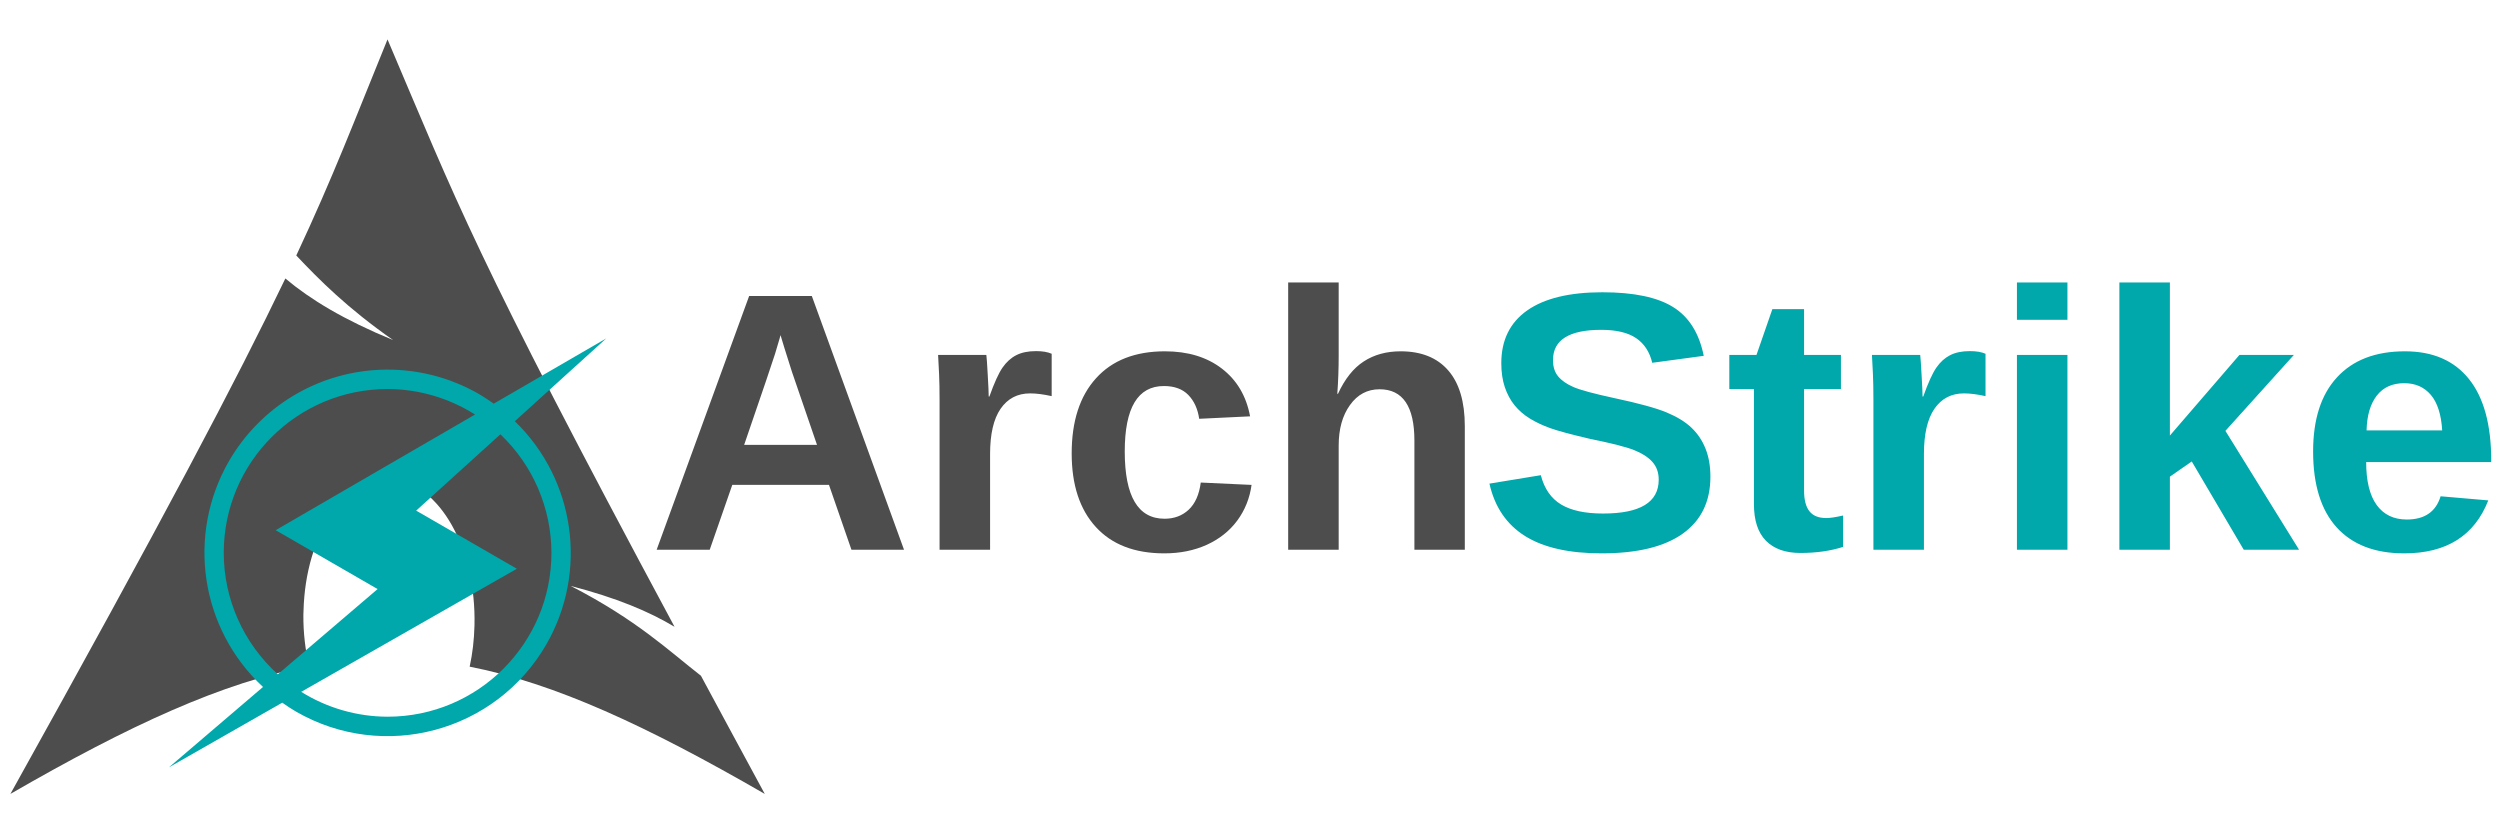
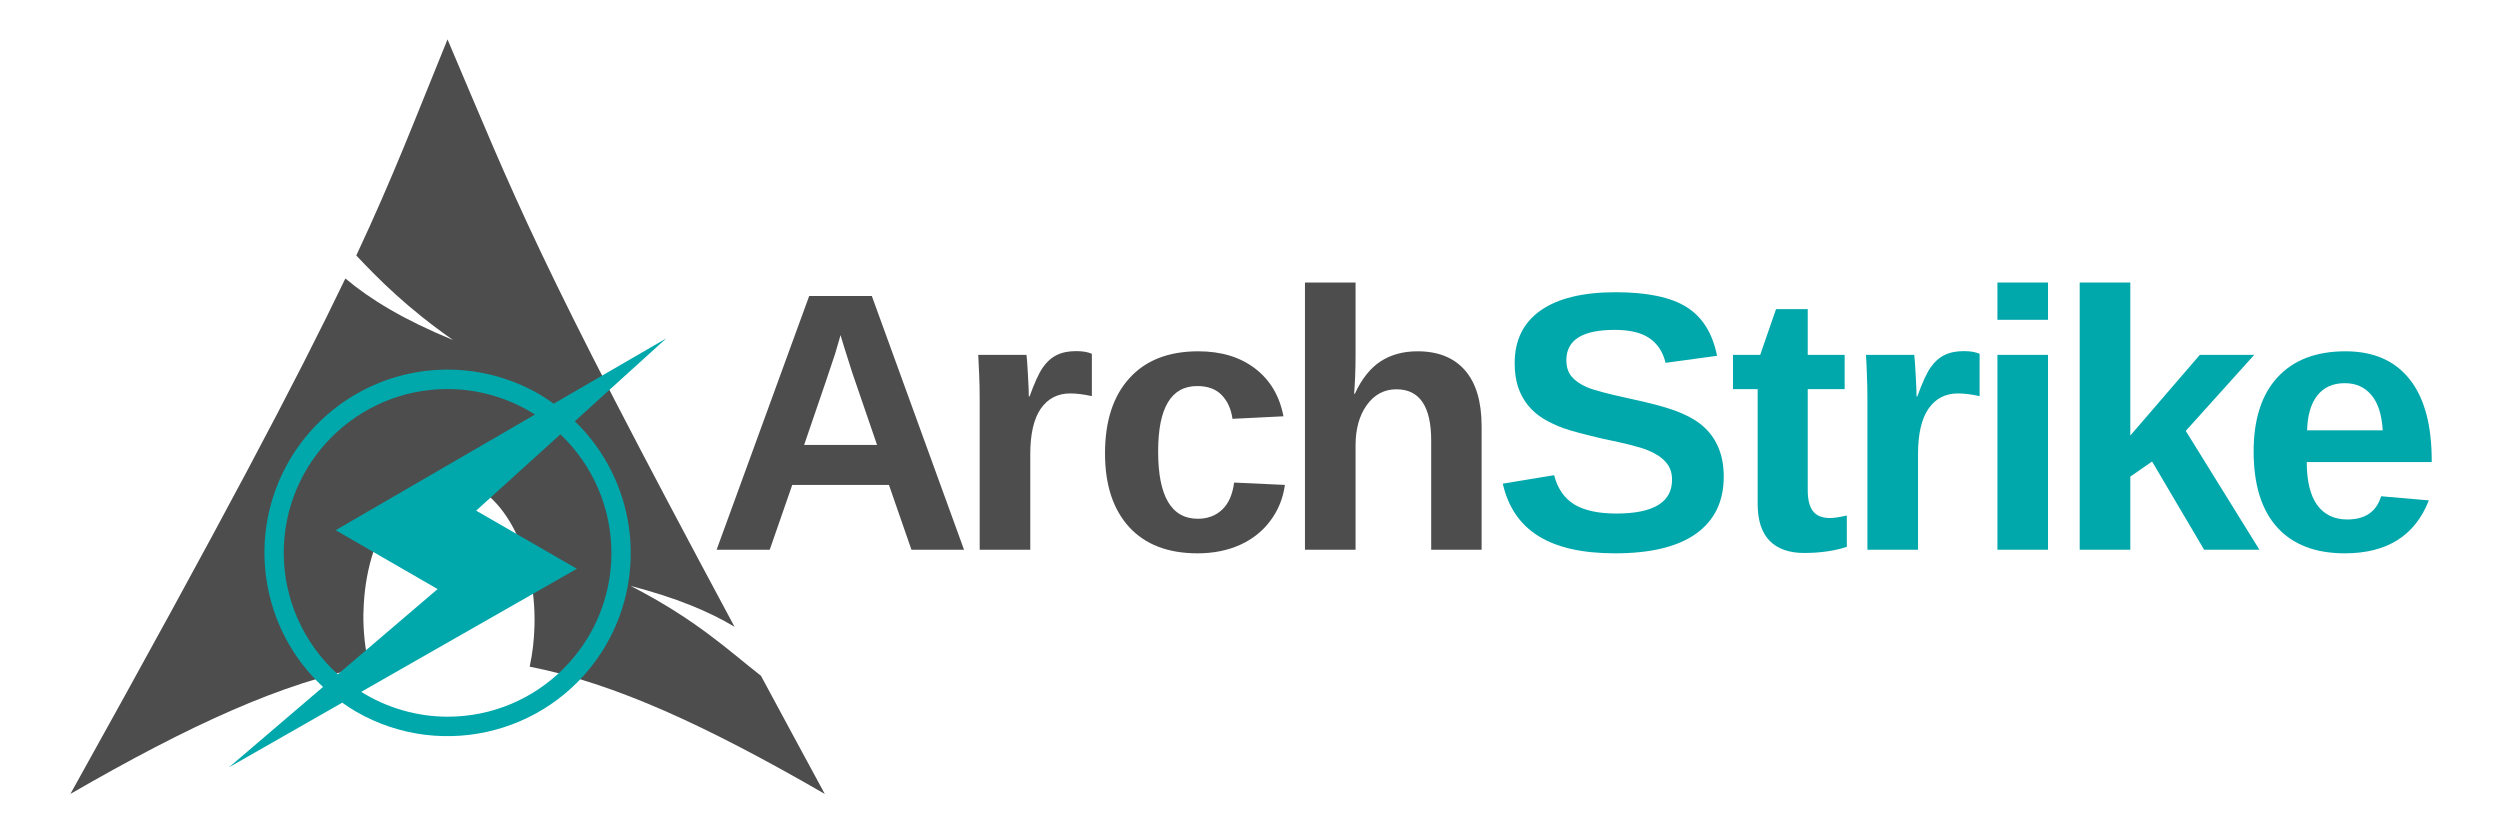
- <svg xmlns="http://www.w3.org/2000/svg" xmlns:xlink="http://www.w3.org/1999/xlink" version="1.0" width="1500" height="500" id="svg2424" shape-rendering="geometricPrecision">
-   <defs id="defs2426">
-     <linearGradient x1="112.499" y1="6.137" x2="112.499" y2="129.347" id="path1082_2_" gradientUnits="userSpaceOnUse" gradientTransform="translate(287,-83)">
-       <stop id="stop193" style="stop-color:#ffffff;stop-opacity:0" offset="0" />
-       <stop id="stop195" style="stop-color:#ffffff;stop-opacity:0.275" offset="1" />
-       <midPointStop offset="0" style="stop-color:#FFFFFF" id="midPointStop197" />
-       <midPointStop offset="0.5" style="stop-color:#FFFFFF" id="midPointStop199" />
-       <midPointStop offset="1" style="stop-color:#000000" id="midPointStop201" />
+ <svg xmlns="http://www.w3.org/2000/svg" height="500" width="1500" version="1">
+   <defs>
+     <linearGradient gradientTransform="translate(287 -83)" gradientUnits="userSpaceOnUse" id="a" y2="129.347" x2="112.499" y1="6.137" x1="112.499">
+       <stop offset="0" stop-color="#fff" stop-opacity="0" />
+       <stop offset="1" stop-color="#fff" stop-opacity=".275" />
+       <midPointStop offset=".5" stop-color="#FFF" />
    </linearGradient>
-     <linearGradient x1="541.335" y1="104.507" x2="606.912" y2="303.14" id="linearGradient2544" xlink:href="#path1082_2_" gradientUnits="userSpaceOnUse" gradientTransform="matrix(-0.3937741,0,0,0.393752,357.5197,122.0015)" />
-     <linearGradient id="linearGradient3388">
-       <stop id="stop3390" style="stop-color:#000000;stop-opacity:0" offset="0" />
-       <stop id="stop3392" style="stop-color:#000000;stop-opacity:0.371" offset="1" />
+     <linearGradient id="b">
+       <stop offset="0" stop-opacity="0" />
+       <stop offset="1" stop-opacity=".371" />
    </linearGradient>
-     <linearGradient x1="490.723" y1="237.724" x2="490.723" y2="183.964" id="linearGradient4416" xlink:href="#linearGradient3388" gradientUnits="userSpaceOnUse" gradientTransform="matrix(0.749107,0,0,0.749107,-35.45986,91.44108)" />
  </defs>
-   <g id="g5003" transform="translate(0.2340192,-1.641301)">
-     <g transform="matrix(2.724136,0,0,2.724136,-58.37755,-3.712465)" id="g4999">
-       <path d="m 106.695,10.644 c -7.397,18.135 -11.858,29.998 -20.094,47.594 5.049,5.352 11.247,11.585 21.312,18.625 -10.821,-4.453 -18.203,-8.923 -23.719,-13.562 -10.54,21.993 -27.053,53.321 -60.562,113.531 26.338,-15.205 46.754,-24.579 65.781,-28.156 -0.817,-3.514 -1.282,-7.315 -1.25,-11.281 l 0.031,-0.844 c 0.418,-16.874 9.196,-29.85 19.594,-28.969 10.398,0.881 18.48,15.282 18.062,32.156 -0.079,3.175 -0.437,6.23 -1.062,9.062 18.821,3.682 39.019,13.032 65,28.031 -5.123,-9.432 -9.696,-17.934 -14.062,-26.031 -6.878,-5.331 -14.053,-12.27 -28.688,-19.781 10.059,2.614 17.261,5.629 22.875,9 -44.398,-82.662 -47.994,-93.646 -63.219,-129.375 z" id="path2518-9" style="fill:#4d4d4d;fill-opacity:1;fill-rule:evenodd;stroke:none" />
-       <path style="opacity:1;fill:#00a7ab;fill-opacity:1;fill-rule:nonzero;stroke:none;stroke-width:5.1;stroke-miterlimit:4;stroke-dasharray:none;stroke-opacity:1" d="m 154.869,76.5 -24.783,14.377 a 40.363,40.363 0 0 0 -3.193,-2.096 40.363,40.363 0 0 0 -22.086,-5.363 40.363,40.363 0 0 0 -33.051,20.137 40.363,40.363 0 0 0 7.518,49.717 l -20.721,17.703 24.959,-14.244 a 40.363,40.363 0 0 0 3.018,1.961 40.363,40.363 0 0 0 55.137,-14.773 40.363,40.363 0 0 0 -6.93,-49.174 l 20.133,-18.244 z m -48.158,11.15 a 36.086,36.086 0 0 1 19.256,5.617 l -43.912,25.475 22.457,12.967 -21.971,18.77 A 36.086,36.086 0 0 1 70.624,123.737 36.086,36.086 0 0 1 106.71,87.651 Z m 24.844,9.975 a 36.086,36.086 0 0 1 11.242,26.111 36.086,36.086 0 0 1 -36.086,36.086 36.086,36.086 0 0 1 -19.025,-5.475 l 47.5,-27.109 -22.18,-12.805 18.549,-16.809 z" id="path4275-9" />
+   <path d="M268.508 23.64c-20.15 49.404-32.304 81.72-54.74 129.653 13.757 14.58 30.64 31.56 58.06 50.737-29.48-12.13-49.587-24.308-64.613-36.946-28.712 59.912-73.696 145.253-164.98 309.275 71.746-41.422 127.364-66.96 179.196-76.703a131.355 131.355 0 0 1-3.404-30.73l.085-2.3c1.14-45.966 25.05-81.315 53.377-78.915 28.326 2.4 50.343 41.632 49.205 87.598-.214 8.65-1.19 16.97-2.895 24.688 51.27 10.03 106.293 35.5 177.07 76.36-13.957-25.693-26.413-48.854-38.31-70.912-18.737-14.523-38.28-33.425-78.148-53.887 27.4 7.12 47.02 15.334 62.314 24.516C319.777 150.894 309.984 120.972 268.508 23.64z" fill="#4d4d4d" fill-rule="evenodd" />
+   <path d="M399.74 203.043l-67.513 39.165a109.955 109.955 0 0 0-8.7-5.71 109.955 109.955 0 0 0-60.165-14.61 109.955 109.955 0 0 0-90.034 54.856 109.955 109.955 0 0 0 20.48 135.435l-56.447 48.225 67.992-38.803a109.955 109.955 0 0 0 8.22 5.342 109.955 109.955 0 0 0 150.2-40.245 109.955 109.955 0 0 0-18.877-133.957l54.845-49.7zm-131.19 30.375a98.302 98.302 0 0 1 52.456 15.302l-119.623 69.397 61.176 35.323-59.852 51.13a98.302 98.302 0 0 1-32.46-72.85 98.302 98.302 0 0 1 98.302-98.302zm67.678 27.173a98.302 98.302 0 0 1 30.625 71.13 98.302 98.302 0 0 1-98.303 98.304 98.302 98.302 0 0 1-51.828-14.913l129.397-73.85-60.422-34.88 50.53-45.79z" fill="#00a7ab" />
+   <g font-weight="700" font-size="58.75" font-family="Arial" letter-spacing="0" word-spacing="0">
+     <g style="line-height:125%" fill="#4d4d4d">
+       <path d="M546.87 329.84l-13.506-38.895h-58.018L461.84 329.84H429.97l55.534-152.23H523.1l55.318 152.23h-31.55zM504.3 201.054l-.647 2.377q-1.08 3.89-2.593 8.86-1.513 4.97-18.583 54.67h43.756l-15.017-43.757-4.646-14.694-2.27-7.456zM587.81 329.84v-89.46q0-9.614-.324-15.99-.217-6.48-.54-11.45H615.9q.325 1.944.865 11.883.54 9.832.54 13.074h.432q4.43-12.317 7.887-17.287 3.458-5.078 8.21-7.455 4.755-2.485 11.886-2.485 5.834 0 9.4 1.62v25.39q-7.347-1.62-12.965-1.62-11.345 0-17.72 9.183-6.266 9.184-6.266 27.227v57.37h-30.36zM718.538 332q-26.578 0-41.056-15.773-14.478-15.882-14.478-44.19 0-28.954 14.586-45.053 14.586-16.206 41.38-16.206 20.636 0 34.14 10.372 13.506 10.372 16.964 28.63l-30.576 1.514q-1.297-8.968-6.483-14.262-5.186-5.402-14.693-5.402-23.445 0-23.445 39.22 0 40.407 23.877 40.407 8.643 0 14.477-5.402 5.836-5.51 7.24-16.315l30.468 1.405q-1.62 11.993-8.643 21.392-6.915 9.4-18.26 14.586Q732.692 332 718.54 332zM812.906 236.276q6.158-13.397 15.45-19.448 9.292-6.05 22.15-6.05 18.582 0 28.522 11.452 9.94 11.453 9.94 33.493v74.117h-30.252v-65.473q0-30.792-20.852-30.792-11.02 0-17.827 9.508-6.7 9.4-6.7 24.2v62.557h-30.36V169.506h30.36v43.757q0 11.777-.863 23.013h.432z" style="line-height:125%;-inkscape-font-specification:'Arial, Bold';text-align:start" />
    </g>
-     <g transform="matrix(3.766289,0,0,3.766289,-300.6207,-130.2739)" id="g4254">
-       <text xml:space="preserve" style="font-style:normal;font-weight:normal;font-size:58.75px;line-height:125%;font-family:Sans;letter-spacing:0px;word-spacing:0px;fill:#4d4d4d;fill-opacity:1;stroke:none;stroke-width:1px;stroke-linecap:butt;stroke-linejoin:miter;stroke-opacity:1" x="182.898" y="122.602" id="text4236">
-         <tspan id="tspan4238" x="182.898" y="122.602" style="font-style:normal;font-variant:normal;font-weight:bold;font-stretch:normal;font-size:58.75px;line-height:125%;font-family:Arial;-inkscape-font-specification:'Arial, Bold';text-align:start;writing-mode:lr-tb;text-anchor:start;fill:#4d4d4d;fill-opacity:1">Arch</tspan>
-       </text>
-       <text xml:space="preserve" style="font-style:normal;font-weight:normal;font-size:58.75px;line-height:125%;font-family:Sans;letter-spacing:0px;word-spacing:0px;fill:#00a7ab;fill-opacity:1;stroke:none;stroke-width:1px;stroke-linecap:butt;stroke-linejoin:miter;stroke-opacity:1" x="315.347" y="122.602" id="text4240">
-         <tspan id="tspan4242" x="315.347" y="122.602" style="font-style:normal;font-variant:normal;font-weight:bold;font-stretch:normal;font-size:58.75px;line-height:125%;font-family:Arial;-inkscape-font-specification:'Arial, Bold';text-align:start;writing-mode:lr-tb;text-anchor:start;fill:#00a7ab;fill-opacity:1">Strike</tspan>
-       </text>
+     <g style="line-height:125%" fill="#00a7ab">
+       <path d="M1034.242 285.975q0 22.365-16.638 34.25Q1001.074 332 968.984 332q-29.278 0-45.917-10.37-16.638-10.373-21.392-31.44l30.792-5.08q3.133 12.1 12.208 17.612 9.076 5.402 25.174 5.402 33.384 0 33.384-20.312 0-6.483-3.89-10.696-3.78-4.214-10.804-7.023-6.914-2.81-26.686-6.807-17.07-3.997-23.77-6.374-6.698-2.485-12.1-5.726-5.402-3.35-9.183-7.995-3.78-4.645-5.942-10.912-2.052-6.266-2.052-14.37 0-20.635 15.45-31.547 15.558-11.02 45.16-11.02 28.308 0 42.46 8.86 14.263 8.86 18.37 29.28l-30.9 4.213q-2.378-9.832-9.725-14.802-7.238-4.97-20.85-4.97-28.956 0-28.956 18.152 0 5.942 3.025 9.724 3.132 3.78 9.182 6.482 6.05 2.593 24.526 6.59 21.932 4.647 31.332 8.644 9.508 3.89 15.018 9.184 5.51 5.186 8.427 12.533 2.917 7.237 2.917 16.745zM1082.48 331.785q-13.398 0-20.637-7.24-7.24-7.346-7.24-22.148v-68.93h-14.8V212.94h16.314l9.507-27.444h19.016v27.443h22.148v20.527h-22.148v60.72q0 8.535 3.24 12.64 3.242 3.998 10.05 3.998 3.564 0 10.155-1.513v18.8q-11.236 3.673-25.606 3.673zM1120.452 329.84v-89.46q0-9.614-.324-15.99-.217-6.48-.54-11.45h28.955q.324 1.944.864 11.883.54 9.832.54 13.074h.432q4.43-12.317 7.886-17.287 3.458-5.078 8.212-7.455 4.753-2.485 11.884-2.485 5.834 0 9.4 1.62v25.39q-7.347-1.62-12.965-1.62-11.345 0-17.72 9.183-6.266 9.184-6.266 27.227v57.37h-30.358zM1198.453 191.87v-22.364h30.36v22.365h-30.36zm0 137.97v-116.9h30.36v116.9h-30.36zM1322.478 329.84l-31.225-52.94-13.073 9.075v43.865h-30.36V169.506h30.36v91.836l41.705-48.403h32.628l-41.056 45.593 44.19 71.307h-33.17z" style="line-height:125%;-inkscape-font-specification:'Arial, Bold';text-align:start" />
+       <path d="M1406.85 332q-26.362 0-40.515-15.557-14.153-15.666-14.153-45.594 0-28.956 14.37-44.514 14.37-15.558 40.73-15.558 25.175 0 38.464 16.747 13.29 16.638 13.29 48.834v.864h-74.982q0 17.07 6.266 25.822 6.375 8.643 18.043 8.643 16.098 0 20.312-13.938l28.63 2.485Q1444.882 332 1406.852 332zm0-102.1q-10.695 0-16.53 7.456-5.726 7.455-6.05 20.852h45.377q-.864-14.153-6.806-21.176-5.94-7.13-15.99-7.13z" style="line-height:125%;-inkscape-font-specification:'Arial, Bold';text-align:start" />
    </g>
  </g>
</svg>
